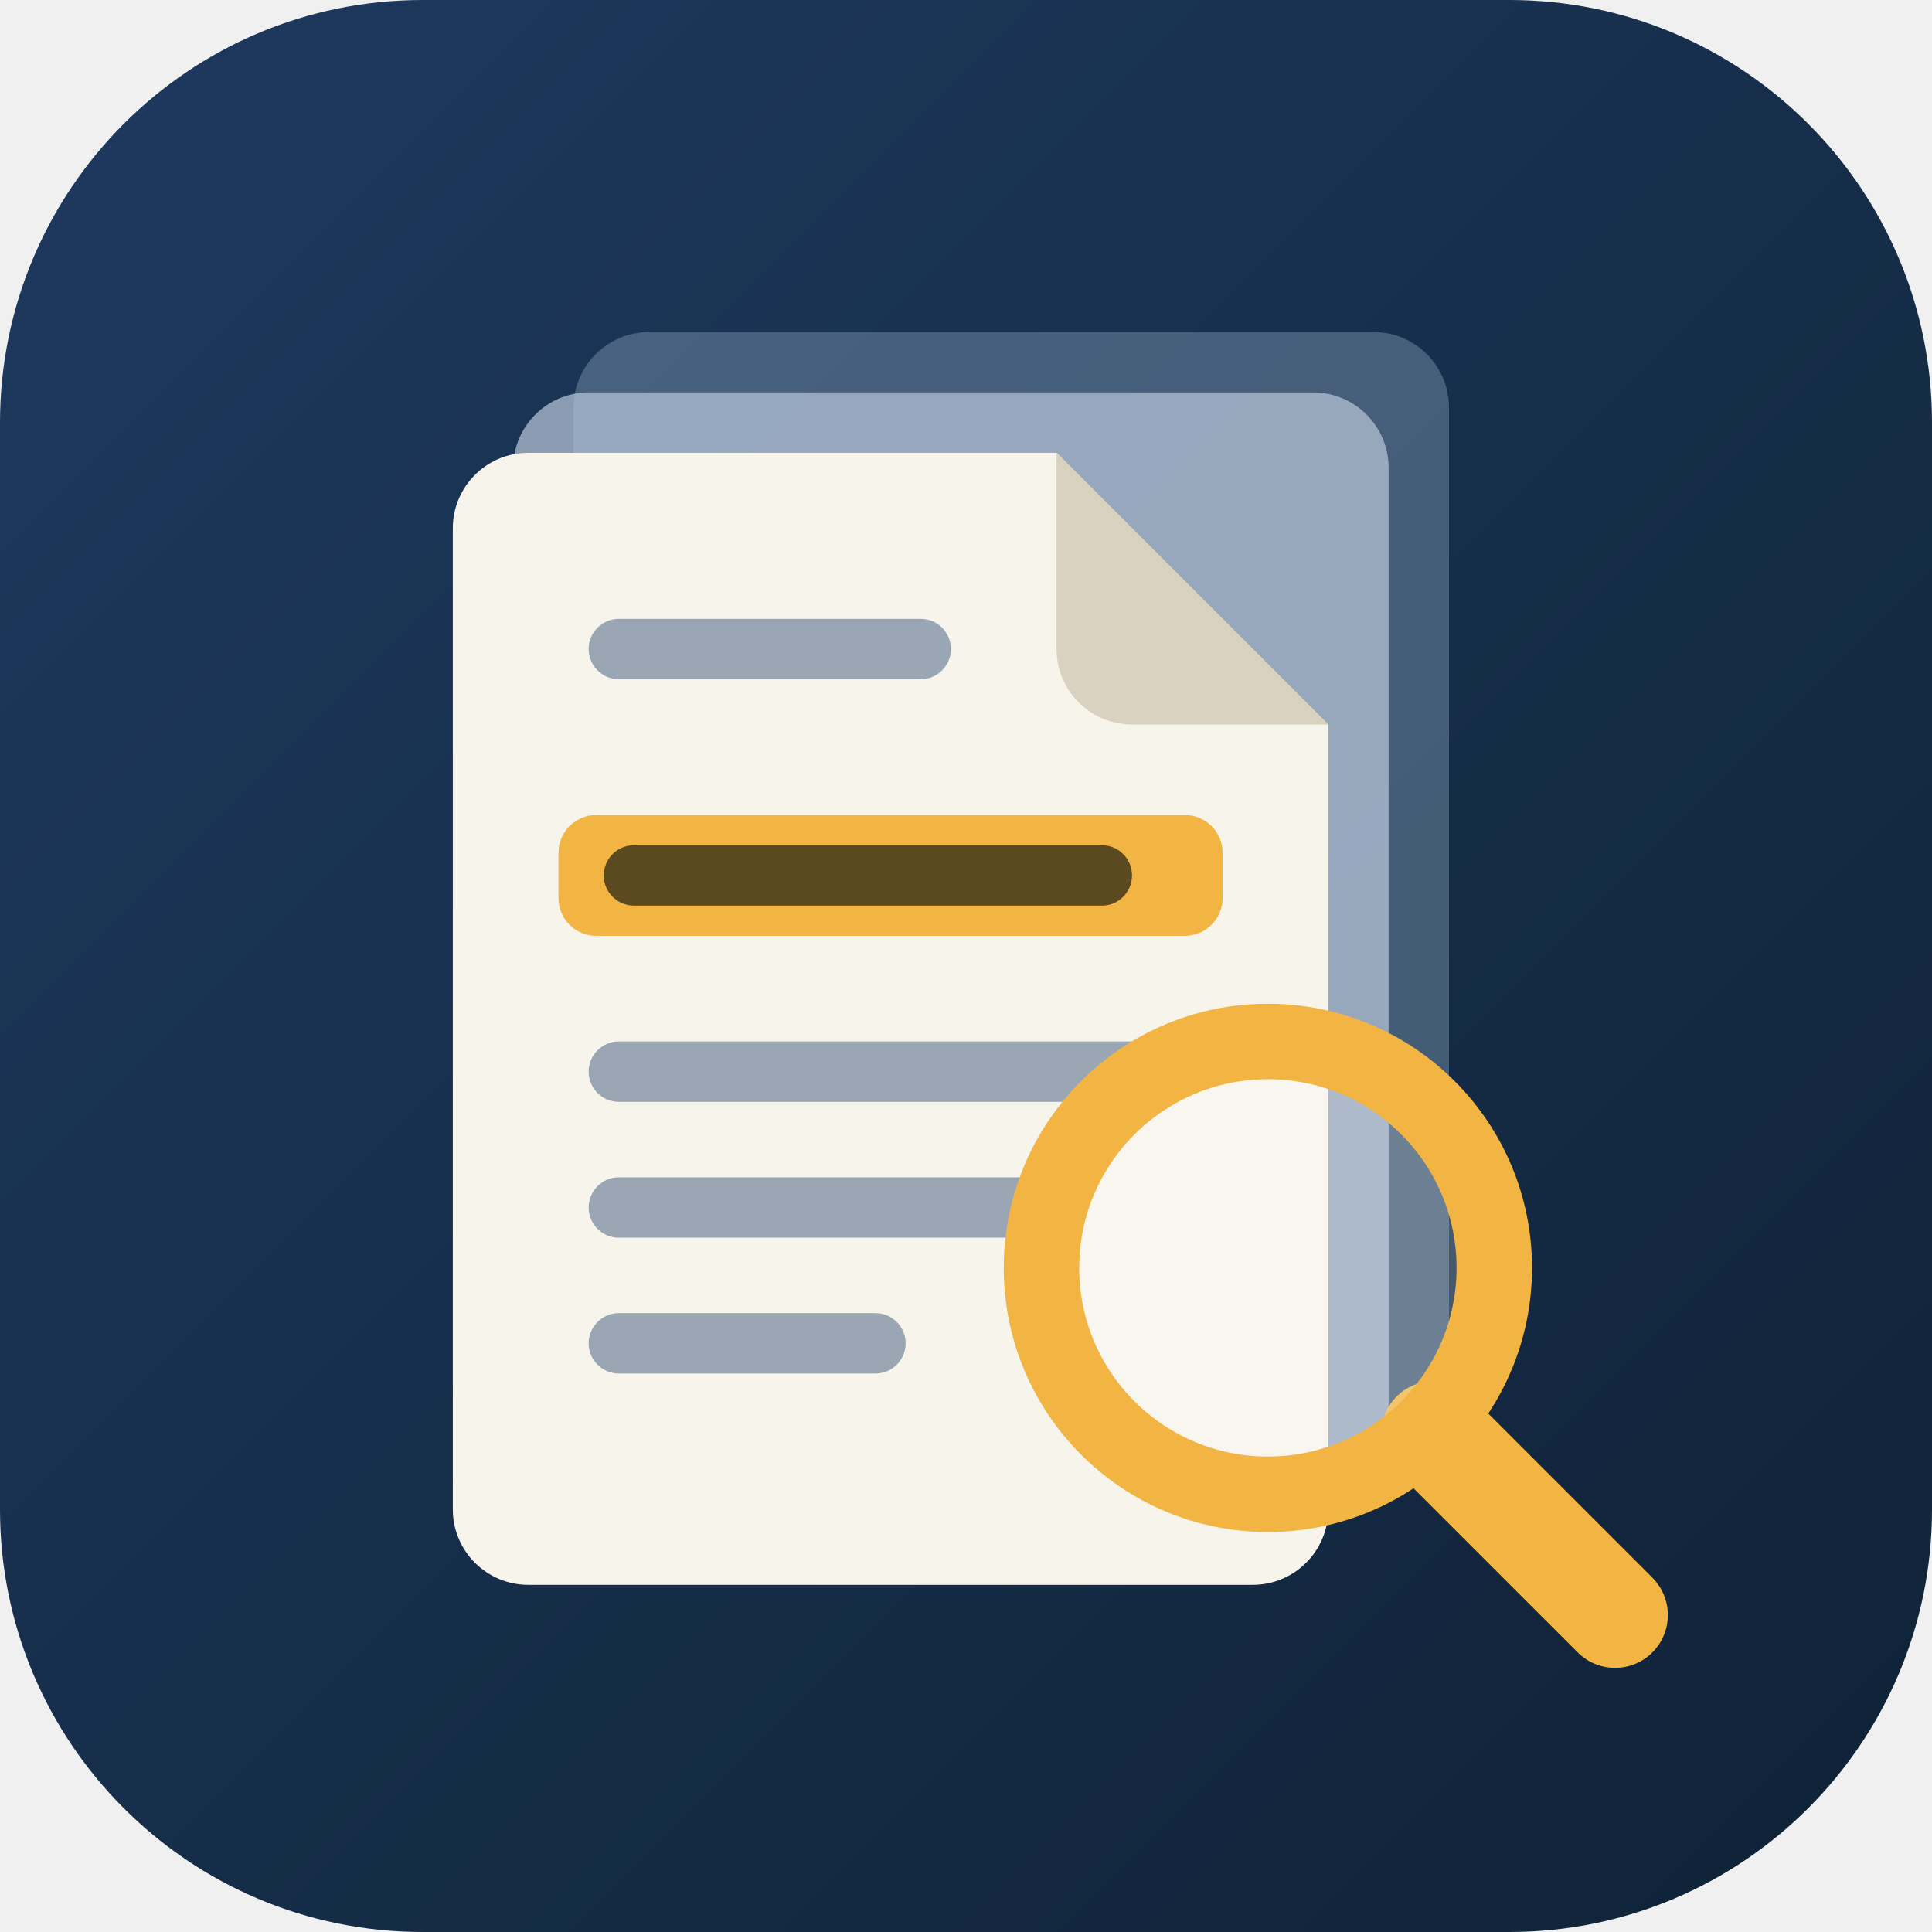
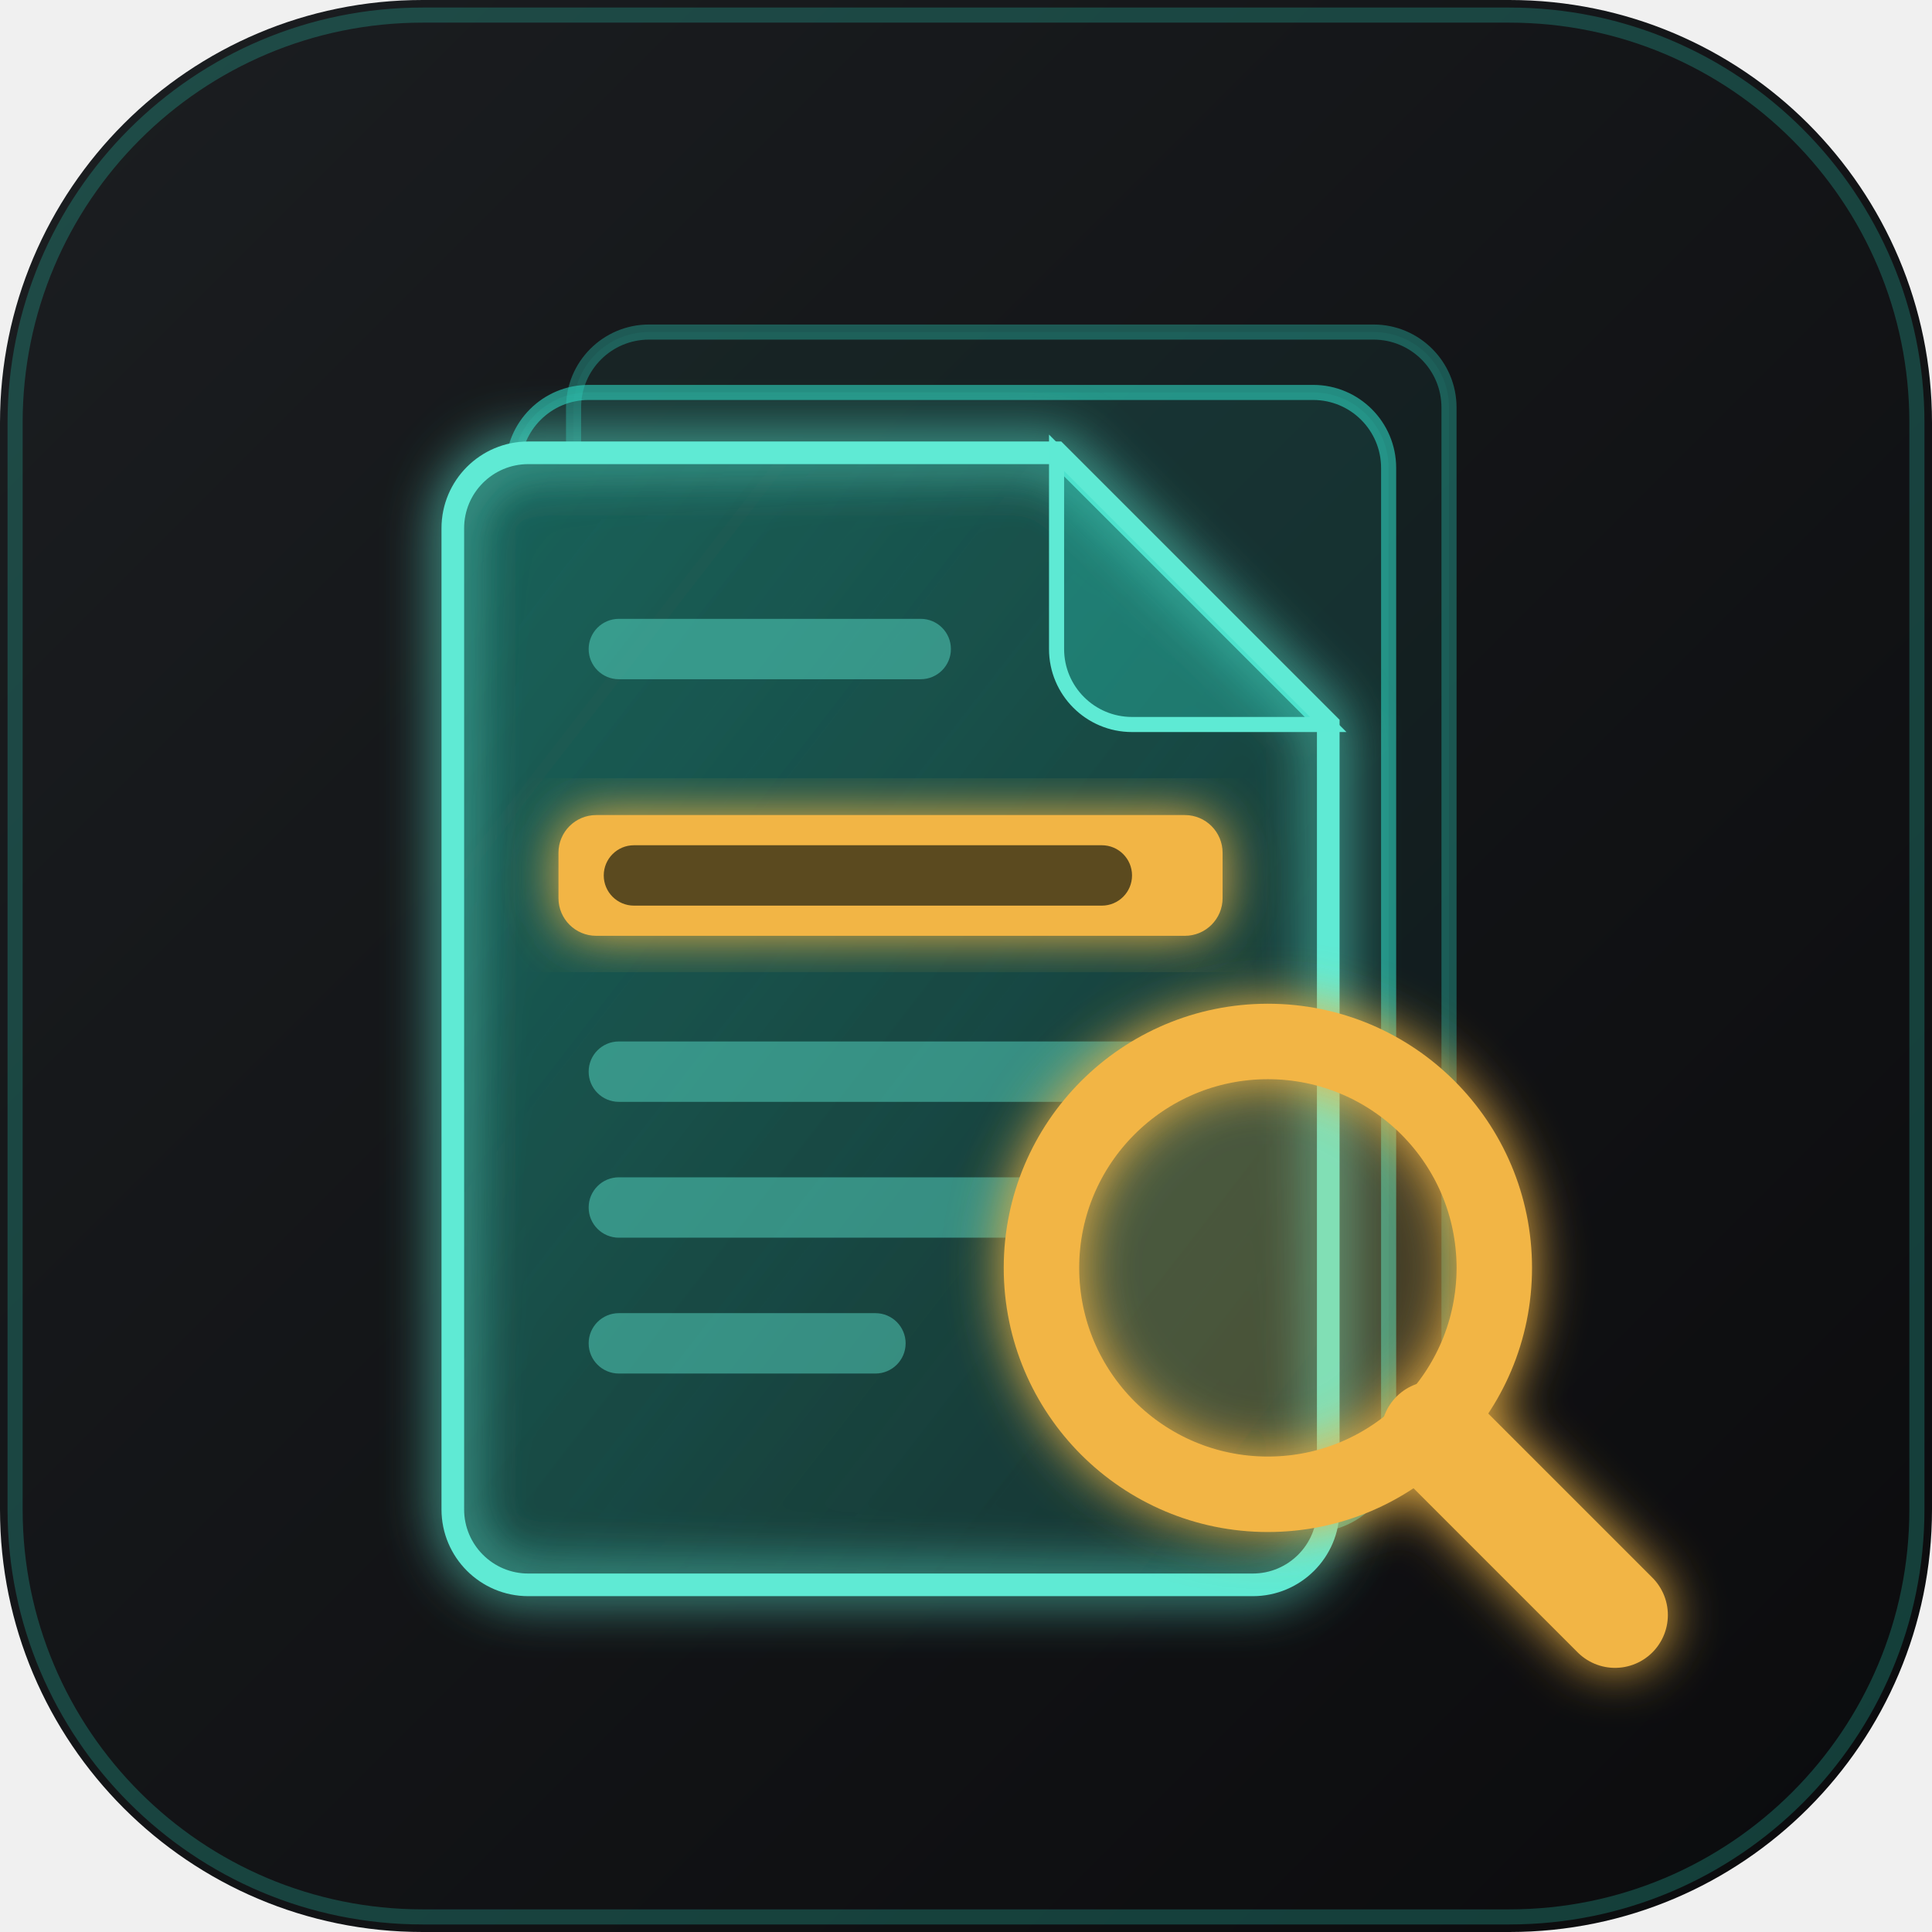
<svg xmlns="http://www.w3.org/2000/svg" viewBox="0 0 256 256" width="256" height="256" role="img" aria-label="paper-lector">
  <defs>
    <linearGradient id="bg" x1="0" y1="0" x2="1" y2="1">
-       <stop offset="0" stop-color="#1E3A5F" />
-       <stop offset="1" stop-color="#0F2236" />
+       <stop offset="0" stop-color="#1B1E21" />
+       <stop offset="1" stop-color="#0B0B0D" />
    </linearGradient>
+     <linearGradient id="glass" x1="0" y1="0" x2="1" y2="1">
+       <stop offset="0" stop-color="#2DD4BF" stop-opacity="0.22" />
+       <stop offset="1" stop-color="#2DD4BF" stop-opacity="0.06" />
+     </linearGradient>
+     <filter id="glow" x="-30%" y="-30%" width="160%" height="160%">
+       <feGaussianBlur stdDeviation="3.5" result="b" />
+       <feMerge>
+         <feMergeNode in="b" />
+         <feMergeNode in="SourceGraphic" />
+       </feMerge>
+     </filter>
  </defs>
  <rect width="256" height="256" rx="56" fill="url(#bg)" />
-   <rect x="76" y="44" width="116" height="150" rx="10" fill="#7F96B2" opacity="0.45" />
-   <rect x="68" y="52" width="116" height="150" rx="10" fill="#B9C8DA" opacity="0.7" />
-   <path d="M60 70 a10 10 0 0 1 10 -10 h70 l36 36 v104 a10 10 0 0 1 -10 10 h-96 a10 10 0 0 1 -10 -10 z" fill="#F7F4EC" />
-   <path d="M140 60 v26 a10 10 0 0 0 10 10 h26 z" fill="#D9D2C0" />
-   <rect x="78" y="82" width="48" height="8" rx="4" fill="#9AA6B4" />
-   <rect x="74" y="108" width="88" height="16" rx="5" fill="#F2B544" />
+   <rect x="2" y="2" width="252" height="252" rx="54" fill="none" stroke="#2DD4BF" stroke-opacity="0.25" stroke-width="2" />
+   <rect x="76" y="44" width="116" height="150" rx="10" fill="#2DD4BF" fill-opacity="0.06" stroke="#2DD4BF" stroke-opacity="0.35" stroke-width="2" />
+   <rect x="68" y="52" width="116" height="150" rx="10" fill="#2DD4BF" fill-opacity="0.1" stroke="#2DD4BF" stroke-opacity="0.6" stroke-width="2" />
+   <path d="M60 70 a10 10 0 0 1 10 -10 h70 l36 36 v104 a10 10 0 0 1 -10 10 h-96 a10 10 0 0 1 -10 -10 z" fill="#0F1A1A" />
+   <path d="M60 70 a10 10 0 0 1 10 -10 h70 l36 36 v104 a10 10 0 0 1 -10 10 h-96 a10 10 0 0 1 -10 -10 z" fill="url(#glass)" stroke="#5EEAD4" stroke-width="3" filter="url(#glow)" />
+   <path d="M140 60 v26 a10 10 0 0 0 10 10 h26 z" fill="#2DD4BF" fill-opacity="0.35" stroke="#5EEAD4" stroke-width="2" />
+   <rect x="78" y="82" width="48" height="8" rx="4" fill="#5EEAD4" fill-opacity="0.45" />
+   <rect x="74" y="108" width="88" height="16" rx="5" fill="#F2B544" filter="url(#glow)" />
  <rect x="80" y="112" width="70" height="8" rx="4" fill="#5B4A1F" />
-   <rect x="78" y="138" width="80" height="8" rx="4" fill="#9AA6B4" />
-   <rect x="78" y="156" width="64" height="8" rx="4" fill="#9AA6B4" />
-   <rect x="78" y="174" width="42" height="8" rx="4" fill="#9AA6B4" />
-   <g>
+   <rect x="78" y="138" width="80" height="8" rx="4" fill="#5EEAD4" fill-opacity="0.45" />
+   <rect x="78" y="156" width="64" height="8" rx="4" fill="#5EEAD4" fill-opacity="0.45" />
+   <rect x="78" y="174" width="42" height="8" rx="4" fill="#5EEAD4" fill-opacity="0.45" />
+   <g filter="url(#glow)">
    <line x1="190" y1="190" x2="214" y2="214" stroke="#F2B544" stroke-width="14" stroke-linecap="round" />
-     <circle cx="168" cy="168" r="30" fill="#FFFFFF" fill-opacity="0.22" stroke="#F2B544" stroke-width="10" />
+     <circle cx="168" cy="168" r="30" fill="#F2B544" fill-opacity="0.12" stroke="#F2B544" stroke-width="10" />
    <animateMotion dur="4s" repeatCount="indefinite" path="M0 0 a16 16 0 1 1 -32 0 a16 16 0 1 1 32 0" />
  </g>
</svg>
